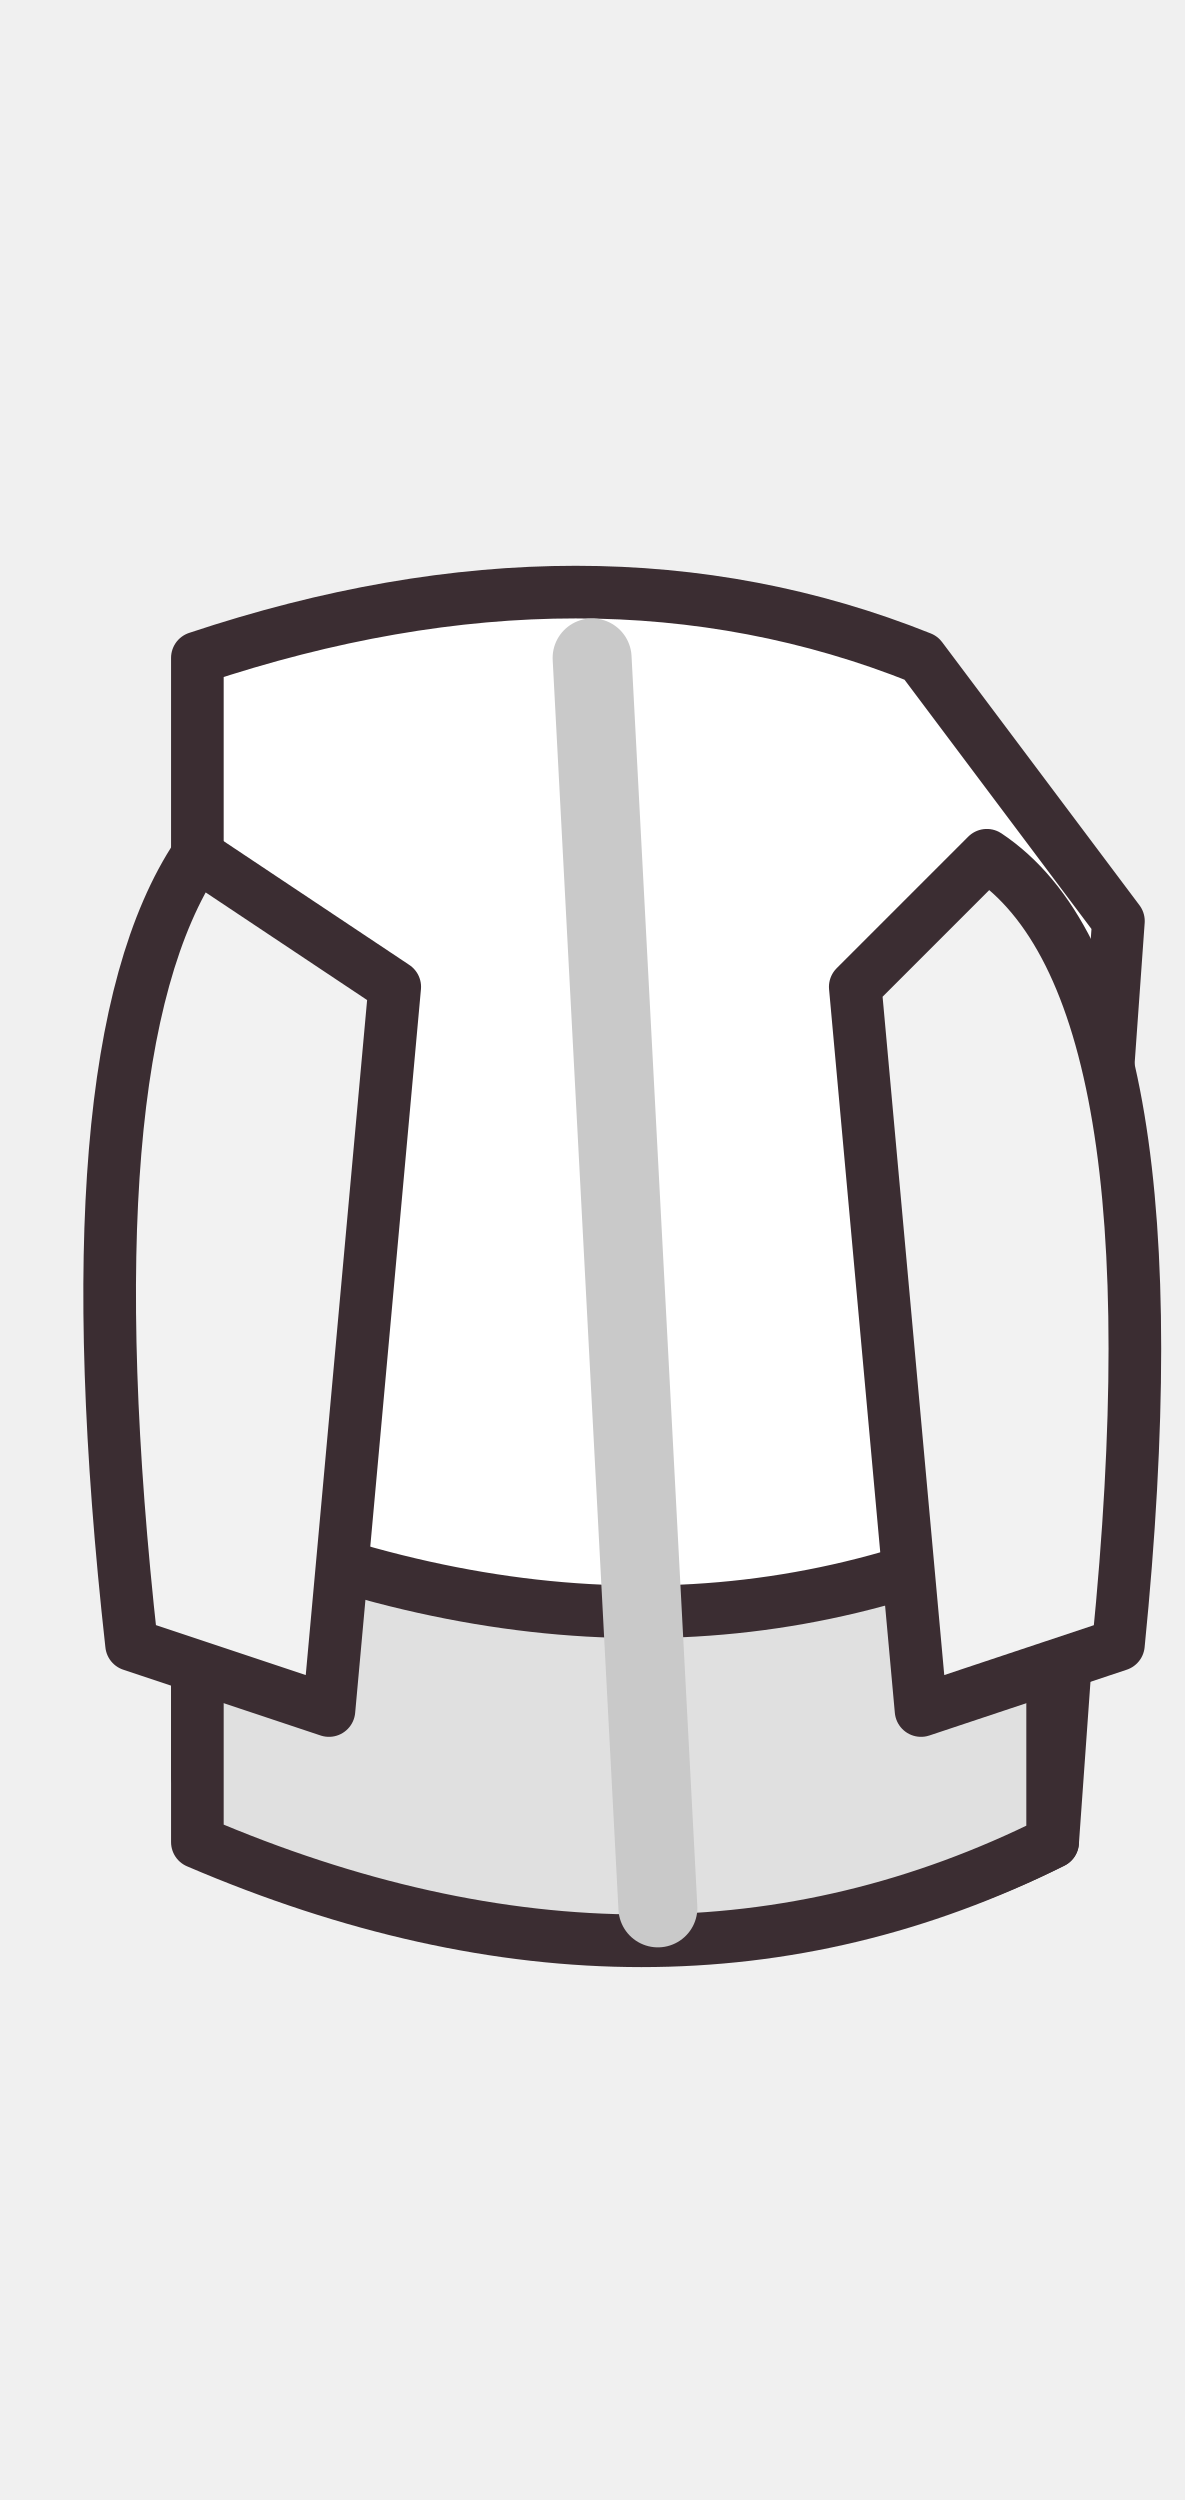
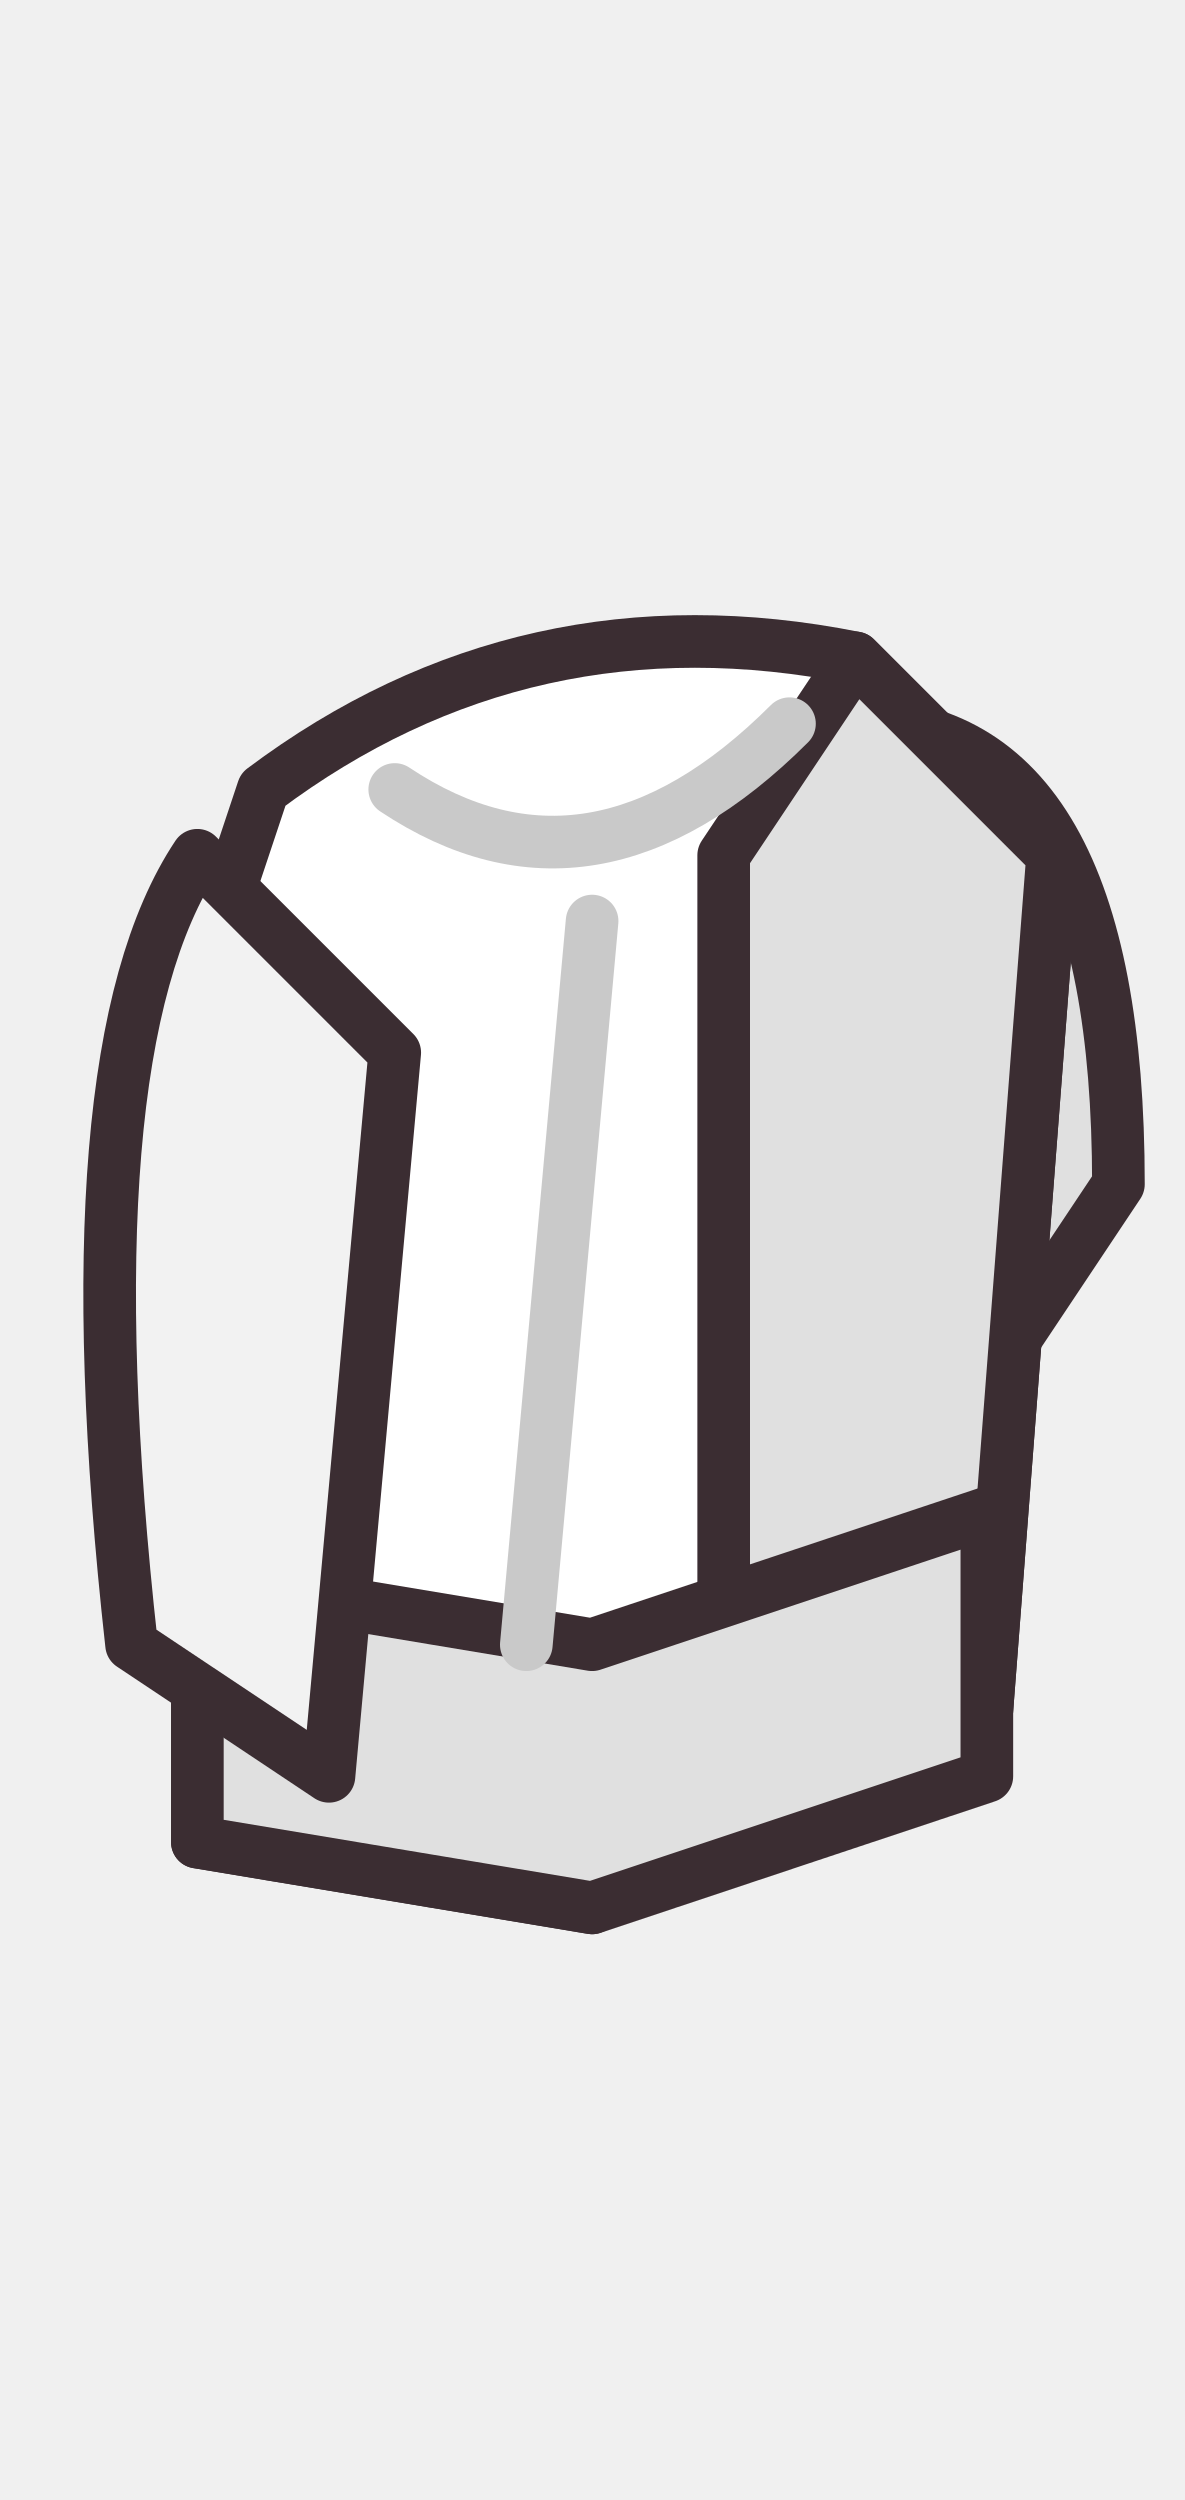
<svg xmlns="http://www.w3.org/2000/svg" width="18" height="38" viewBox="0 0 18 38" shape-rendering="geometricPrecision" stroke="#3b2d32" stroke-width="0.8" stroke-linejoin="round" stroke-linecap="round">
-   <path d="M3 10 Q9 8 14 10 L17 14 L16 28 Q10 31 3 27 L3 13 Z" fill="#ffffff" />
-   <path d="M3 23 Q10 26 16 23 L16 28 Q10 31 3 28 Z" fill="#e0e0e0" />
-   <path d="M9 10 L10 29" stroke="#c9c9c9" stroke-width="1.2" fill="none" />
-   <path d="M3 13 Q1 16 2 25 L5 26 L6 15 Z M15 13 Q18 15 17 25 L14 26 L13 15 Z" fill="#f2f2f2" />
+   <path d="M13 11 Q17 11 17 18 L15 21 L12 18 Z" fill="#e0e0e0" />
+   <path d="M4 12 Q8 9 13 10 L16 13 L15 26 L9 29 L3 28 L3 15 Z" fill="#ffffff" />
+   <path d="M13 10 L16 13 L15 26 L11 28 L11 13 Z" fill="#e0e0e0" />
+   <path d="M3 24 L9 25 L15 23 L15 27 L9 29 L3 28 Z" fill="#e0e0e0" />
+   <path d="M3 13 Q1 16 2 25 L5 27 L6 16 Z" fill="#f2f2f2" />
+   <path d="M6 12 Q9 14 12 11 M9 14 L8 25" stroke="#c9c9c9" fill="none" />
</svg>
